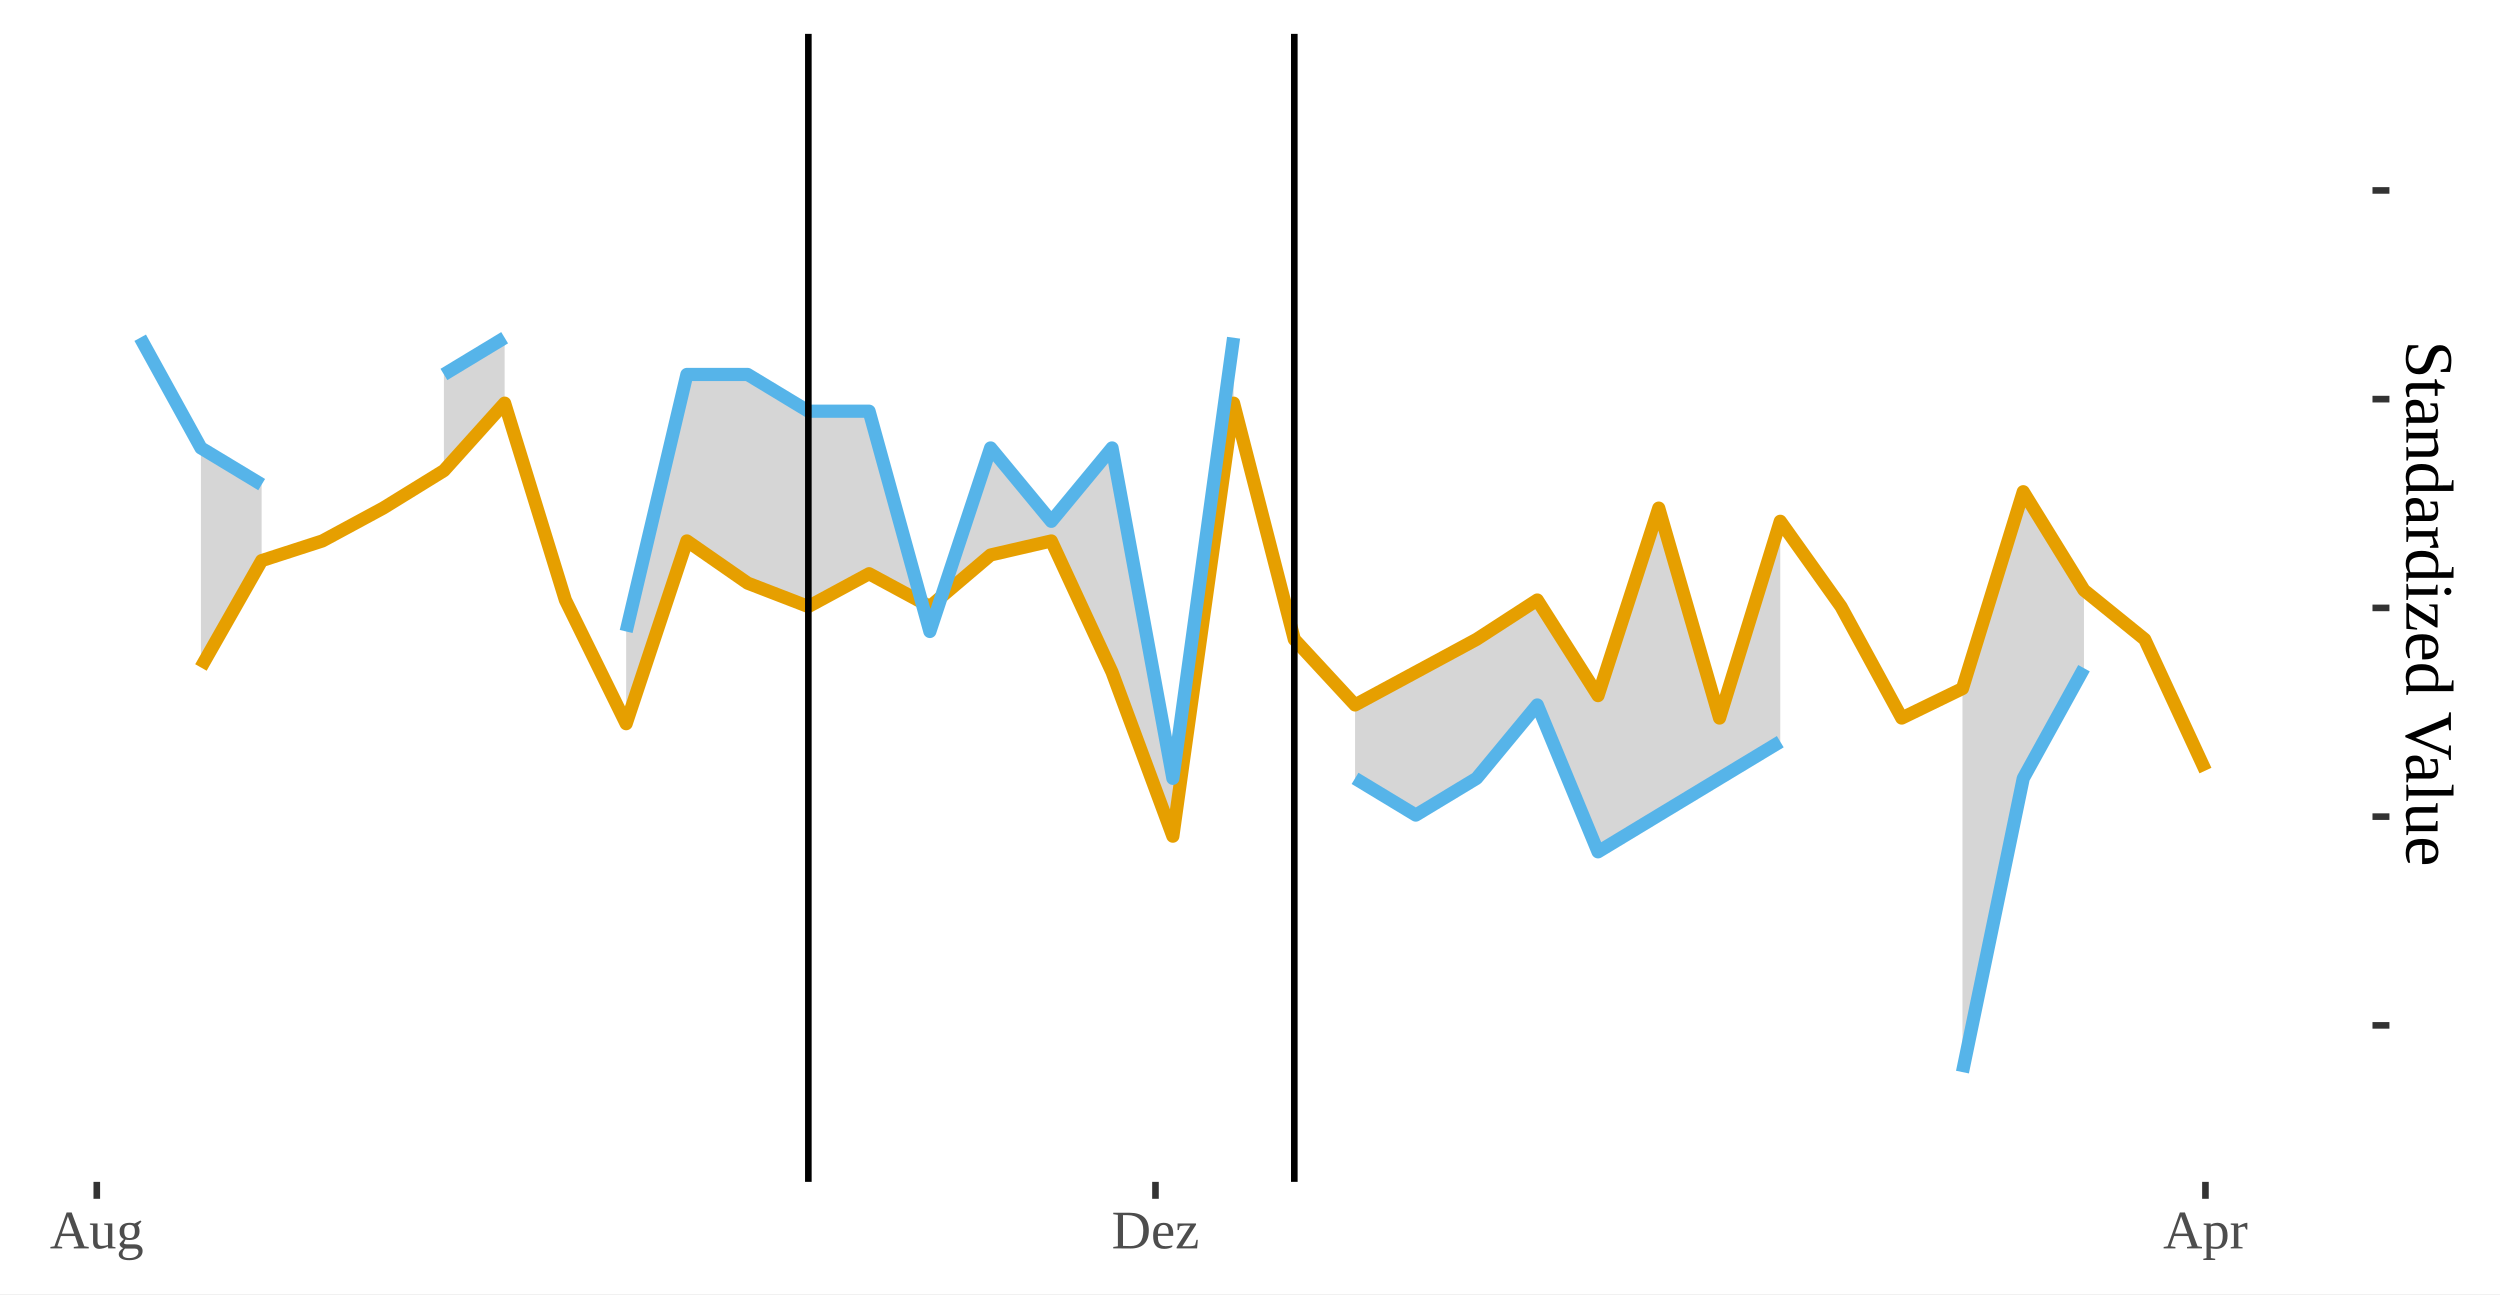
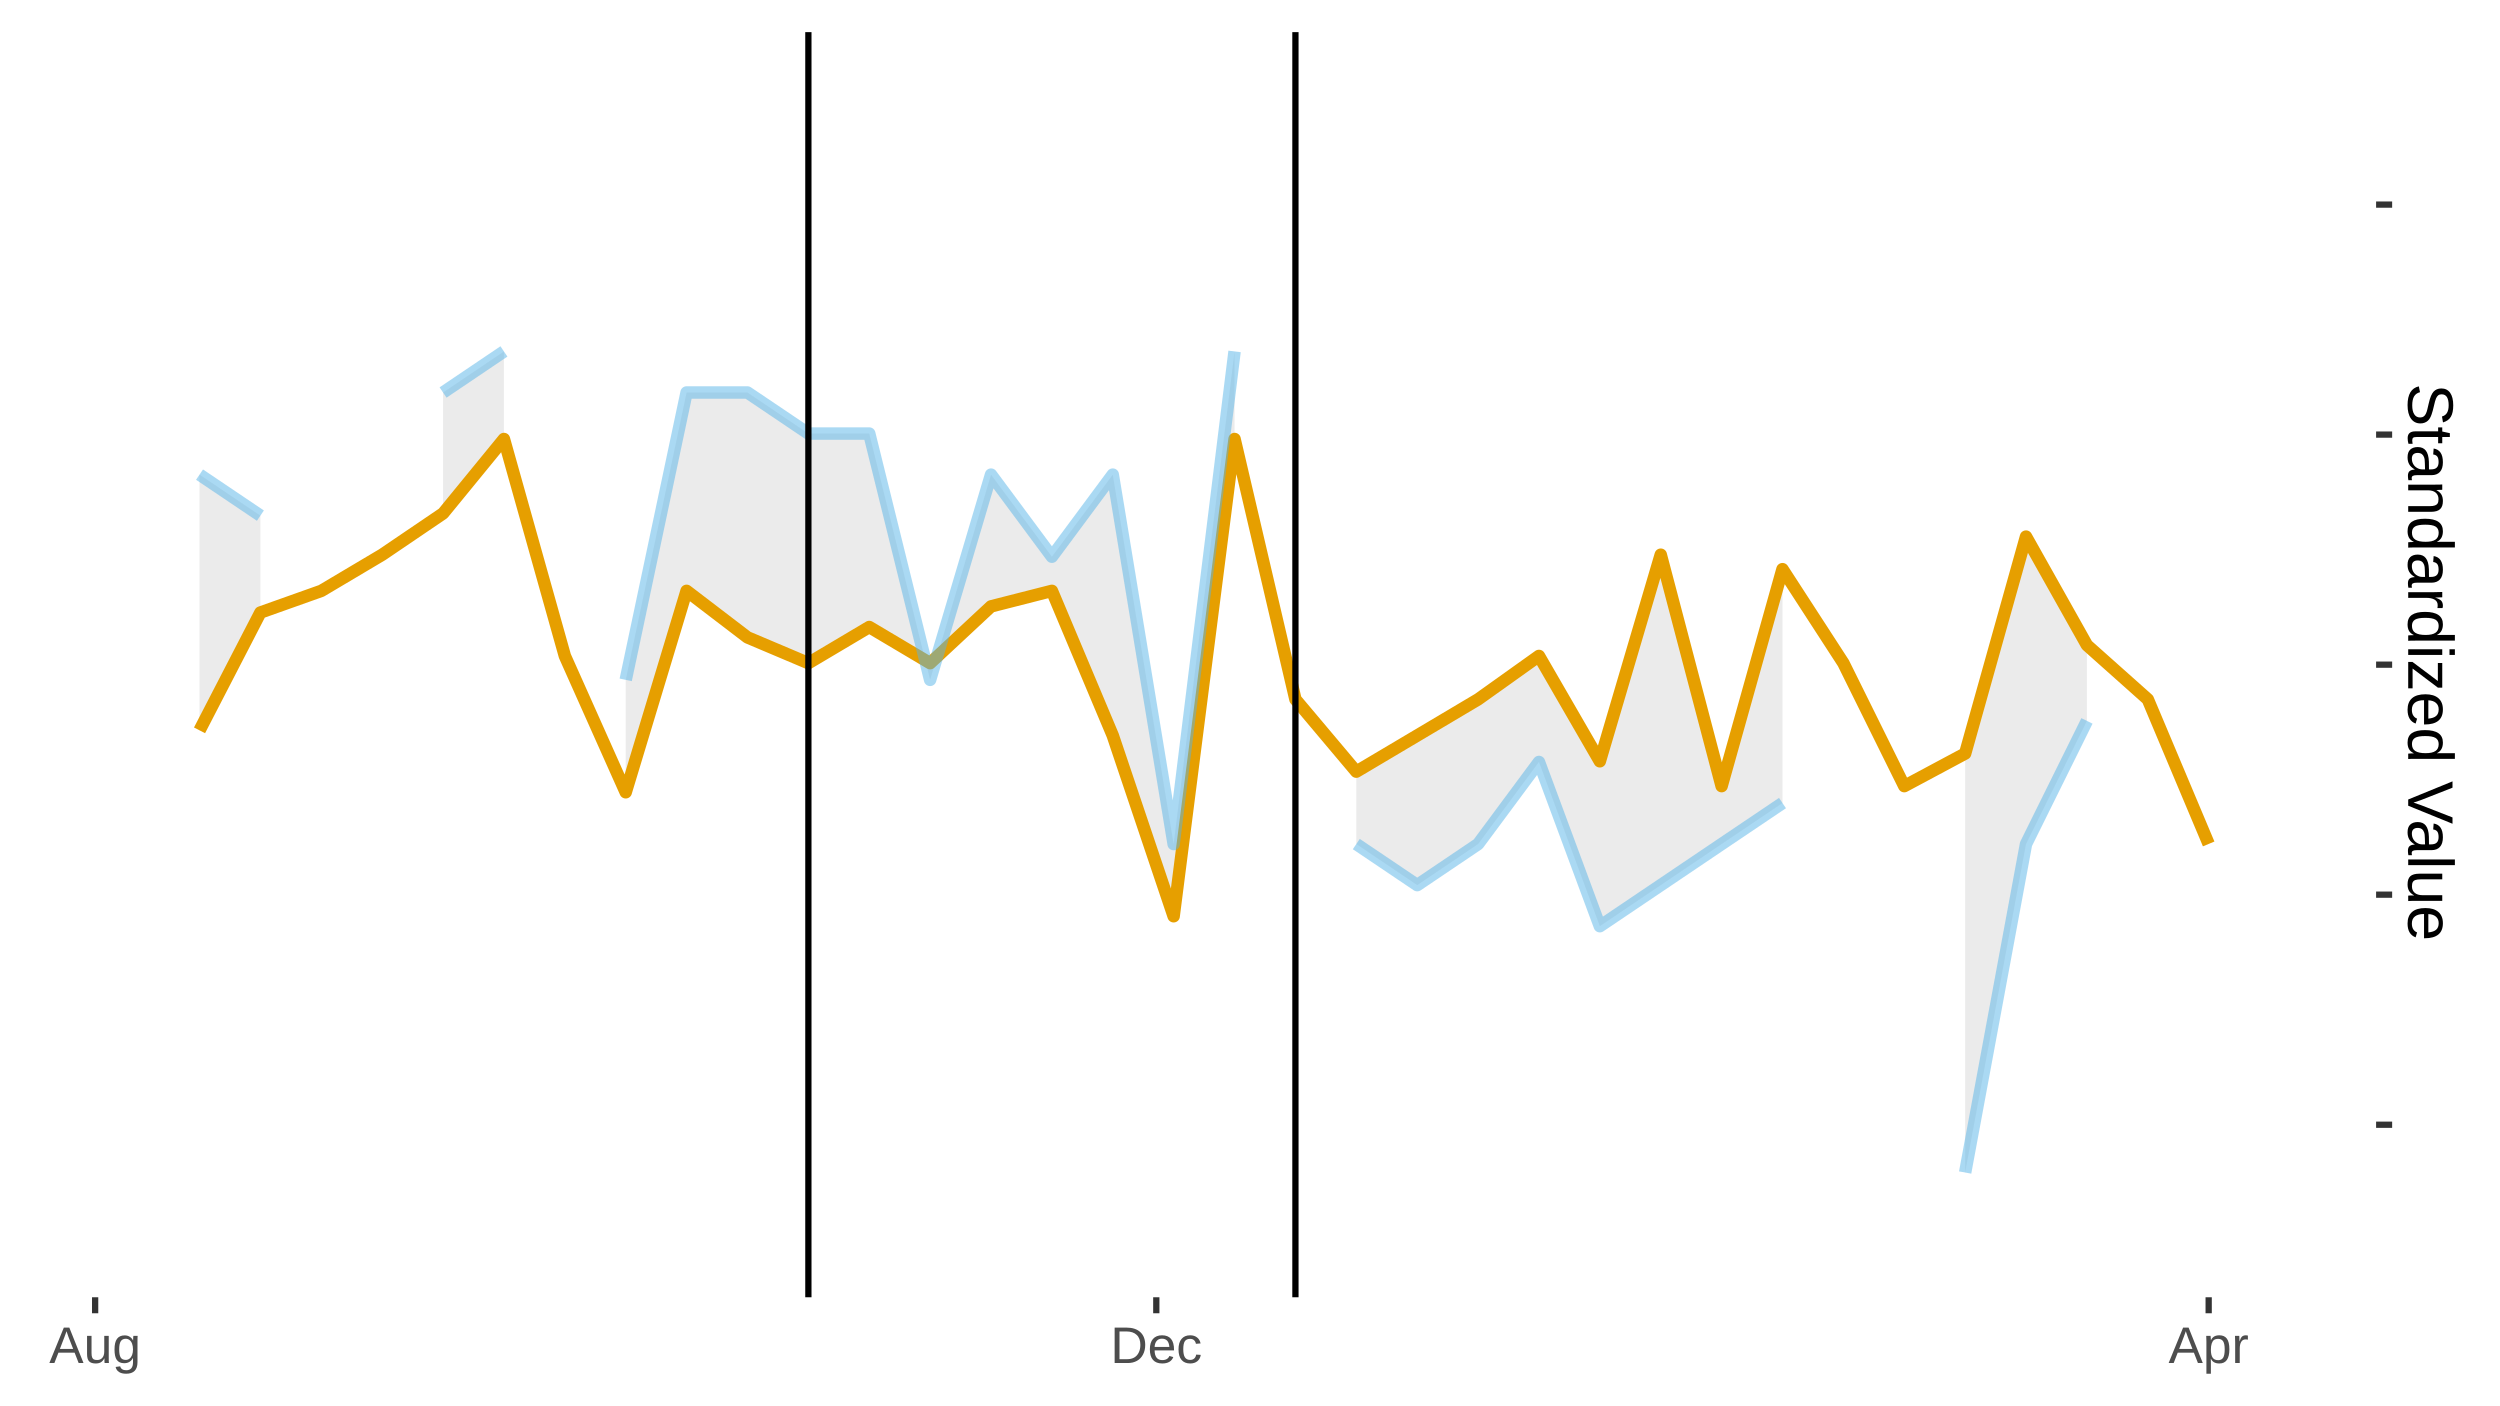
- <svg xmlns="http://www.w3.org/2000/svg" viewBox="0 0 404.25 209.25">
+ <svg xmlns="http://www.w3.org/2000/svg" viewBox="0 0 426.75 240.00">
  <defs>
    <style type="text/css">
    line, polyline, polygon, path, rect, circle {
      fill: none;
      stroke: #000000;
      stroke-linecap: round;
      stroke-linejoin: round;
      stroke-miterlimit: 10.00;
    }
  </style>
  </defs>
  <rect width="100%" height="100%" style="stroke: none; fill: #FFFFFF;" />
-   <polygon points="32.49,72.43 42.31,78.36 42.31,90.65 32.49,107.93 " style="stroke-width: 0.00; stroke: none; fill: #333333; fill-opacity: 0.20;" />
-   <polygon points="71.78,60.55 81.60,54.61 81.60,65.19 71.78,76.10 " style="stroke-width: 0.00; stroke: none; fill: #333333; fill-opacity: 0.20;" />
-   <polygon points="101.25,102.11 111.07,60.55 120.89,60.55 130.71,66.49 140.53,66.49 150.36,102.11 160.18,72.43 170.00,84.30 179.82,72.43 189.65,125.86 199.47,54.61 199.47,65.19 189.65,135.21 179.82,108.69 170.00,87.47 160.18,89.74 150.36,98.08 140.53,92.77 130.71,98.08 120.89,94.29 111.07,87.47 101.25,117.02 " style="stroke-width: 0.00; stroke: none; fill: #333333; fill-opacity: 0.20;" />
-   <polygon points="219.11,125.86 228.93,131.80 238.76,125.86 248.58,113.99 258.40,137.74 268.22,131.80 278.05,125.86 287.87,119.93 287.87,84.29 278.05,116.11 268.22,82.16 258.40,112.48 248.58,97.02 238.76,103.38 228.93,108.69 219.11,113.99 " style="stroke-width: 0.00; stroke: none; fill: #333333; fill-opacity: 0.20;" />
-   <polygon points="317.33,173.36 327.16,125.86 336.98,108.05 336.98,95.43 327.16,79.51 317.33,111.34 " style="stroke-width: 0.00; stroke: none; fill: #333333; fill-opacity: 0.20;" />
-   <polygon points="356.62,143.68 356.62,124.60 " style="stroke-width: 0.00; stroke: none; fill: #333333; fill-opacity: 0.20;" />
-   <polyline points="32.49,72.43 42.31,78.36 " style="stroke-width: 1.07; stroke: none;" />
-   <polyline points="71.78,60.55 81.60,54.61 " style="stroke-width: 1.07; stroke: none;" />
-   <polyline points="101.25,102.11 111.07,60.55 120.89,60.55 130.71,66.49 140.53,66.49 150.36,102.11 160.18,72.43 170.00,84.30 179.82,72.43 189.65,125.86 199.47,54.61 " style="stroke-width: 1.07; stroke: none;" />
-   <polyline points="219.11,125.86 228.93,131.80 238.76,125.86 248.58,113.99 258.40,137.74 268.22,131.80 278.05,125.86 287.87,119.93 " style="stroke-width: 1.07; stroke: none;" />
-   <polyline points="317.33,173.36 327.16,125.86 336.98,108.05 " style="stroke-width: 1.07; stroke: none;" />
-   <polyline points="42.31,90.65 32.49,107.93 " style="stroke-width: 1.07; stroke: none;" />
-   <polyline points="81.60,65.19 71.78,76.10 " style="stroke-width: 1.07; stroke: none;" />
-   <polyline points="199.47,65.19 189.65,135.21 179.82,108.69 170.00,87.47 160.18,89.74 150.36,98.08 140.53,92.77 130.71,98.08 120.89,94.29 111.07,87.47 101.25,117.02 " style="stroke-width: 1.07; stroke: none;" />
-   <polyline points="287.87,84.29 278.05,116.11 268.22,82.16 258.40,112.48 248.58,97.02 238.76,103.38 228.93,108.69 219.11,113.99 " style="stroke-width: 1.07; stroke: none;" />
-   <polyline points="336.98,95.43 327.16,79.51 317.33,111.34 " style="stroke-width: 1.07; stroke: none;" />
-   <polyline points="32.49,107.93 42.31,90.65 52.13,87.47 61.96,82.16 71.78,76.10 81.60,65.19 91.42,97.02 101.25,117.02 111.07,87.47 120.89,94.29 130.71,98.08 140.53,92.77 150.36,98.08 160.18,89.74 170.00,87.47 179.82,108.69 189.65,135.21 199.47,65.19 209.29,103.38 219.11,113.99 228.93,108.69 238.76,103.38 248.58,97.02 258.40,112.48 268.22,82.16 278.05,116.11 287.87,84.29 297.69,98.08 307.51,116.11 317.33,111.34 327.16,79.51 336.98,95.43 346.80,103.38 356.62,124.60 " style="stroke-width: 2.13; stroke: #E69F00; stroke-linecap: butt;" />
-   <polyline points="22.67,54.61 32.49,72.43 42.31,78.36 " style="stroke-width: 2.13; stroke: #56B4E9; stroke-linecap: butt;" />
-   <polyline points="71.78,60.55 81.60,54.61 " style="stroke-width: 2.13; stroke: #56B4E9; stroke-linecap: butt;" />
-   <polyline points="101.25,102.11 111.07,60.55 120.89,60.55 130.71,66.49 140.53,66.49 150.36,102.11 160.18,72.43 170.00,84.30 179.82,72.43 189.65,125.86 199.47,54.61 " style="stroke-width: 2.13; stroke: #56B4E9; stroke-linecap: butt;" />
-   <polyline points="219.11,125.86 228.93,131.80 238.76,125.86 248.58,113.99 258.40,137.74 268.22,131.80 278.05,125.86 287.87,119.93 " style="stroke-width: 2.13; stroke: #56B4E9; stroke-linecap: butt;" />
-   <polyline points="317.33,173.36 327.16,125.86 336.98,108.05 " style="stroke-width: 2.13; stroke: #56B4E9; stroke-linecap: butt;" />
-   <line x1="130.71" y1="191.11" x2="130.71" y2="5.48" style="stroke-width: 1.07; stroke-linecap: butt;" />
-   <line x1="209.29" y1="191.11" x2="209.29" y2="5.48" style="stroke-width: 1.07; stroke-linecap: butt;" />
-   <polyline points="383.63,165.80 386.37,165.80 " style="stroke-width: 1.07; stroke: #333333; stroke-linecap: butt;" />
-   <polyline points="383.63,132.05 386.37,132.05 " style="stroke-width: 1.07; stroke: #333333; stroke-linecap: butt;" />
-   <polyline points="383.63,98.30 386.37,98.30 " style="stroke-width: 1.07; stroke: #333333; stroke-linecap: butt;" />
-   <polyline points="383.63,64.54 386.37,64.54 " style="stroke-width: 1.07; stroke: #333333; stroke-linecap: butt;" />
-   <polyline points="383.63,30.79 386.37,30.79 " style="stroke-width: 1.07; stroke: #333333; stroke-linecap: butt;" />
-   <polyline points="15.65,193.85 15.65,191.11 " style="stroke-width: 1.07; stroke: #333333; stroke-linecap: butt;" />
-   <polyline points="186.84,193.85 186.84,191.11 " style="stroke-width: 1.07; stroke: #333333; stroke-linecap: butt;" />
-   <polyline points="356.62,193.85 356.62,191.11 " style="stroke-width: 1.07; stroke: #333333; stroke-linecap: butt;" />
-   <text x="8.07" y="201.87" style="font-size: 8.80px; fill: #4D4D4D; font-family: Times New Roman;" textLength="15.16px" lengthAdjust="spacingAndGlyphs">Aug</text>
-   <text x="179.76" y="201.87" style="font-size: 8.80px; fill: #4D4D4D; font-family: Times New Roman;" textLength="14.17px" lengthAdjust="spacingAndGlyphs">Dez</text>
-   <text x="349.78" y="201.87" style="font-size: 8.80px; fill: #4D4D4D; font-family: Times New Roman;" textLength="13.69px" lengthAdjust="spacingAndGlyphs">Apr</text>
-   <text transform="translate(389.11,55.08) rotate(90)" style="font-size: 11.00px; font-family: Times New Roman;" textLength="86.44px" lengthAdjust="spacingAndGlyphs">Standardized Value</text>
+   <polygon points="34.06,81.02 44.45,88.02 44.45,104.56 34.06,124.67 " style="stroke-width: 0.00; stroke: none; fill: #333333; fill-opacity: 0.10;" />
+   <polygon points="75.63,67.00 86.02,59.99 86.02,74.94 75.63,87.64 " style="stroke-width: 0.00; stroke: none; fill: #333333; fill-opacity: 0.10;" />
+   <polygon points="106.81,116.05 117.20,67.00 127.59,67.00 137.99,74.01 148.38,74.01 158.77,116.05 169.17,81.02 179.56,95.03 189.95,81.02 200.34,144.08 210.74,59.99 210.74,74.94 200.34,156.40 189.95,125.55 179.56,100.86 169.17,103.51 158.77,113.20 148.38,107.03 137.99,113.20 127.59,108.80 117.20,100.86 106.81,135.24 " style="stroke-width: 0.00; stroke: none; fill: #333333; fill-opacity: 0.10;" />
+   <polygon points="231.52,144.08 241.92,151.09 252.31,144.08 262.70,130.07 273.09,158.10 283.49,151.09 293.88,144.08 304.27,137.08 304.27,97.16 293.88,134.19 283.49,94.69 273.09,129.95 262.70,111.97 252.31,119.38 241.92,125.55 231.52,131.72 " style="stroke-width: 0.00; stroke: none; fill: #333333; fill-opacity: 0.10;" />
+   <polygon points="335.45,200.15 345.84,144.08 356.24,123.06 356.24,110.12 345.84,91.60 335.45,128.63 " style="stroke-width: 0.00; stroke: none; fill: #333333; fill-opacity: 0.10;" />
+   <polygon points="377.02,165.11 377.02,144.06 " style="stroke-width: 0.00; stroke: none; fill: #333333; fill-opacity: 0.10;" />
+   <polyline points="34.06,81.02 44.45,88.02 " style="stroke-width: 1.07; stroke: none;" />
+   <polyline points="75.63,67.00 86.02,59.99 " style="stroke-width: 1.07; stroke: none;" />
+   <polyline points="106.81,116.05 117.20,67.00 127.59,67.00 137.99,74.01 148.38,74.01 158.77,116.05 169.17,81.02 179.56,95.03 189.95,81.02 200.34,144.08 210.74,59.99 " style="stroke-width: 1.07; stroke: none;" />
+   <polyline points="231.52,144.08 241.92,151.09 252.31,144.08 262.70,130.07 273.09,158.10 283.49,151.09 293.88,144.08 304.27,137.08 " style="stroke-width: 1.07; stroke: none;" />
+   <polyline points="335.45,200.15 345.84,144.08 356.24,123.06 " style="stroke-width: 1.07; stroke: none;" />
+   <polyline points="44.45,104.56 34.06,124.67 " style="stroke-width: 1.07; stroke: none;" />
+   <polyline points="86.02,74.94 75.63,87.64 " style="stroke-width: 1.07; stroke: none;" />
+   <polyline points="210.74,74.94 200.34,156.40 189.95,125.55 179.56,100.86 169.17,103.51 158.77,113.20 148.38,107.03 137.99,113.20 127.59,108.80 117.20,100.86 106.81,135.24 " style="stroke-width: 1.07; stroke: none;" />
+   <polyline points="304.27,97.16 293.88,134.19 283.49,94.69 273.09,129.95 262.70,111.97 252.31,119.38 241.92,125.55 231.52,131.72 " style="stroke-width: 1.07; stroke: none;" />
+   <polyline points="356.24,110.12 345.84,91.60 335.45,128.63 " style="stroke-width: 1.07; stroke: none;" />
+   <polyline points="34.06,124.67 44.45,104.56 54.85,100.86 65.24,94.69 75.63,87.64 86.02,74.94 96.42,111.97 106.81,135.24 117.20,100.86 127.59,108.80 137.99,113.20 148.38,107.03 158.77,113.20 169.17,103.51 179.56,100.86 189.95,125.55 200.34,156.40 210.74,74.94 221.13,119.38 231.52,131.72 241.92,125.55 252.31,119.38 262.70,111.97 273.09,129.95 283.49,94.69 293.88,134.19 304.27,97.16 314.67,113.20 325.06,134.19 335.45,128.63 345.84,91.60 356.24,110.12 366.63,119.38 377.02,144.06 " style="stroke-width: 2.13; stroke: #E69F00; stroke-linecap: butt;" />
+   <polyline points="34.06,81.02 44.45,88.02 " style="stroke-width: 2.13; stroke: #56B4E9; stroke-opacity: 0.50; stroke-linecap: butt;" />
+   <polyline points="75.63,67.00 86.02,59.99 " style="stroke-width: 2.13; stroke: #56B4E9; stroke-opacity: 0.50; stroke-linecap: butt;" />
+   <polyline points="106.81,116.05 117.20,67.00 127.59,67.00 137.99,74.01 148.38,74.01 158.77,116.05 169.17,81.02 179.56,95.03 189.95,81.02 200.34,144.08 210.74,59.99 " style="stroke-width: 2.13; stroke: #56B4E9; stroke-opacity: 0.50; stroke-linecap: butt;" />
+   <polyline points="231.52,144.08 241.92,151.09 252.31,144.08 262.70,130.07 273.09,158.10 283.49,151.09 293.88,144.08 304.27,137.08 " style="stroke-width: 2.13; stroke: #56B4E9; stroke-opacity: 0.50; stroke-linecap: butt;" />
+   <polyline points="335.45,200.15 345.84,144.08 356.24,123.06 " style="stroke-width: 2.13; stroke: #56B4E9; stroke-opacity: 0.50; stroke-linecap: butt;" />
+   <line x1="137.99" y1="221.44" x2="137.99" y2="5.48" style="stroke-width: 1.07; stroke-linecap: butt;" />
+   <line x1="221.13" y1="221.44" x2="221.13" y2="5.48" style="stroke-width: 1.07; stroke-linecap: butt;" />
+   <polyline points="405.60,191.99 408.34,191.99 " style="stroke-width: 1.07; stroke: #333333; stroke-linecap: butt;" />
+   <polyline points="405.60,152.72 408.34,152.72 " style="stroke-width: 1.07; stroke: #333333; stroke-linecap: butt;" />
+   <polyline points="405.60,113.46 408.34,113.46 " style="stroke-width: 1.07; stroke: #333333; stroke-linecap: butt;" />
+   <polyline points="405.60,74.19 408.34,74.19 " style="stroke-width: 1.07; stroke: #333333; stroke-linecap: butt;" />
+   <polyline points="405.60,34.93 408.34,34.93 " style="stroke-width: 1.07; stroke: #333333; stroke-linecap: butt;" />
+   <polyline points="16.24,224.18 16.24,221.44 " style="stroke-width: 1.07; stroke: #333333; stroke-linecap: butt;" />
+   <polyline points="197.38,224.18 197.38,221.44 " style="stroke-width: 1.07; stroke: #333333; stroke-linecap: butt;" />
+   <polyline points="377.02,224.18 377.02,221.44 " style="stroke-width: 1.07; stroke: #333333; stroke-linecap: butt;" />
+   <text x="8.41" y="232.67" style="font-size: 8.80px; fill: #4D4D4D; font-family: Arial;" textLength="15.66px" lengthAdjust="spacingAndGlyphs">Aug</text>
+   <text x="189.55" y="232.67" style="font-size: 8.80px; fill: #4D4D4D; font-family: Arial;" textLength="15.65px" lengthAdjust="spacingAndGlyphs">Dec</text>
+   <text x="370.17" y="232.67" style="font-size: 8.80px; fill: #4D4D4D; font-family: Arial;" textLength="13.69px" lengthAdjust="spacingAndGlyphs">Apr</text>
+   <text transform="translate(411.08,65.45) rotate(90)" style="font-size: 11.00px; font-family: Arial;" textLength="96.01px" lengthAdjust="spacingAndGlyphs">Standardized Value</text>
</svg>
